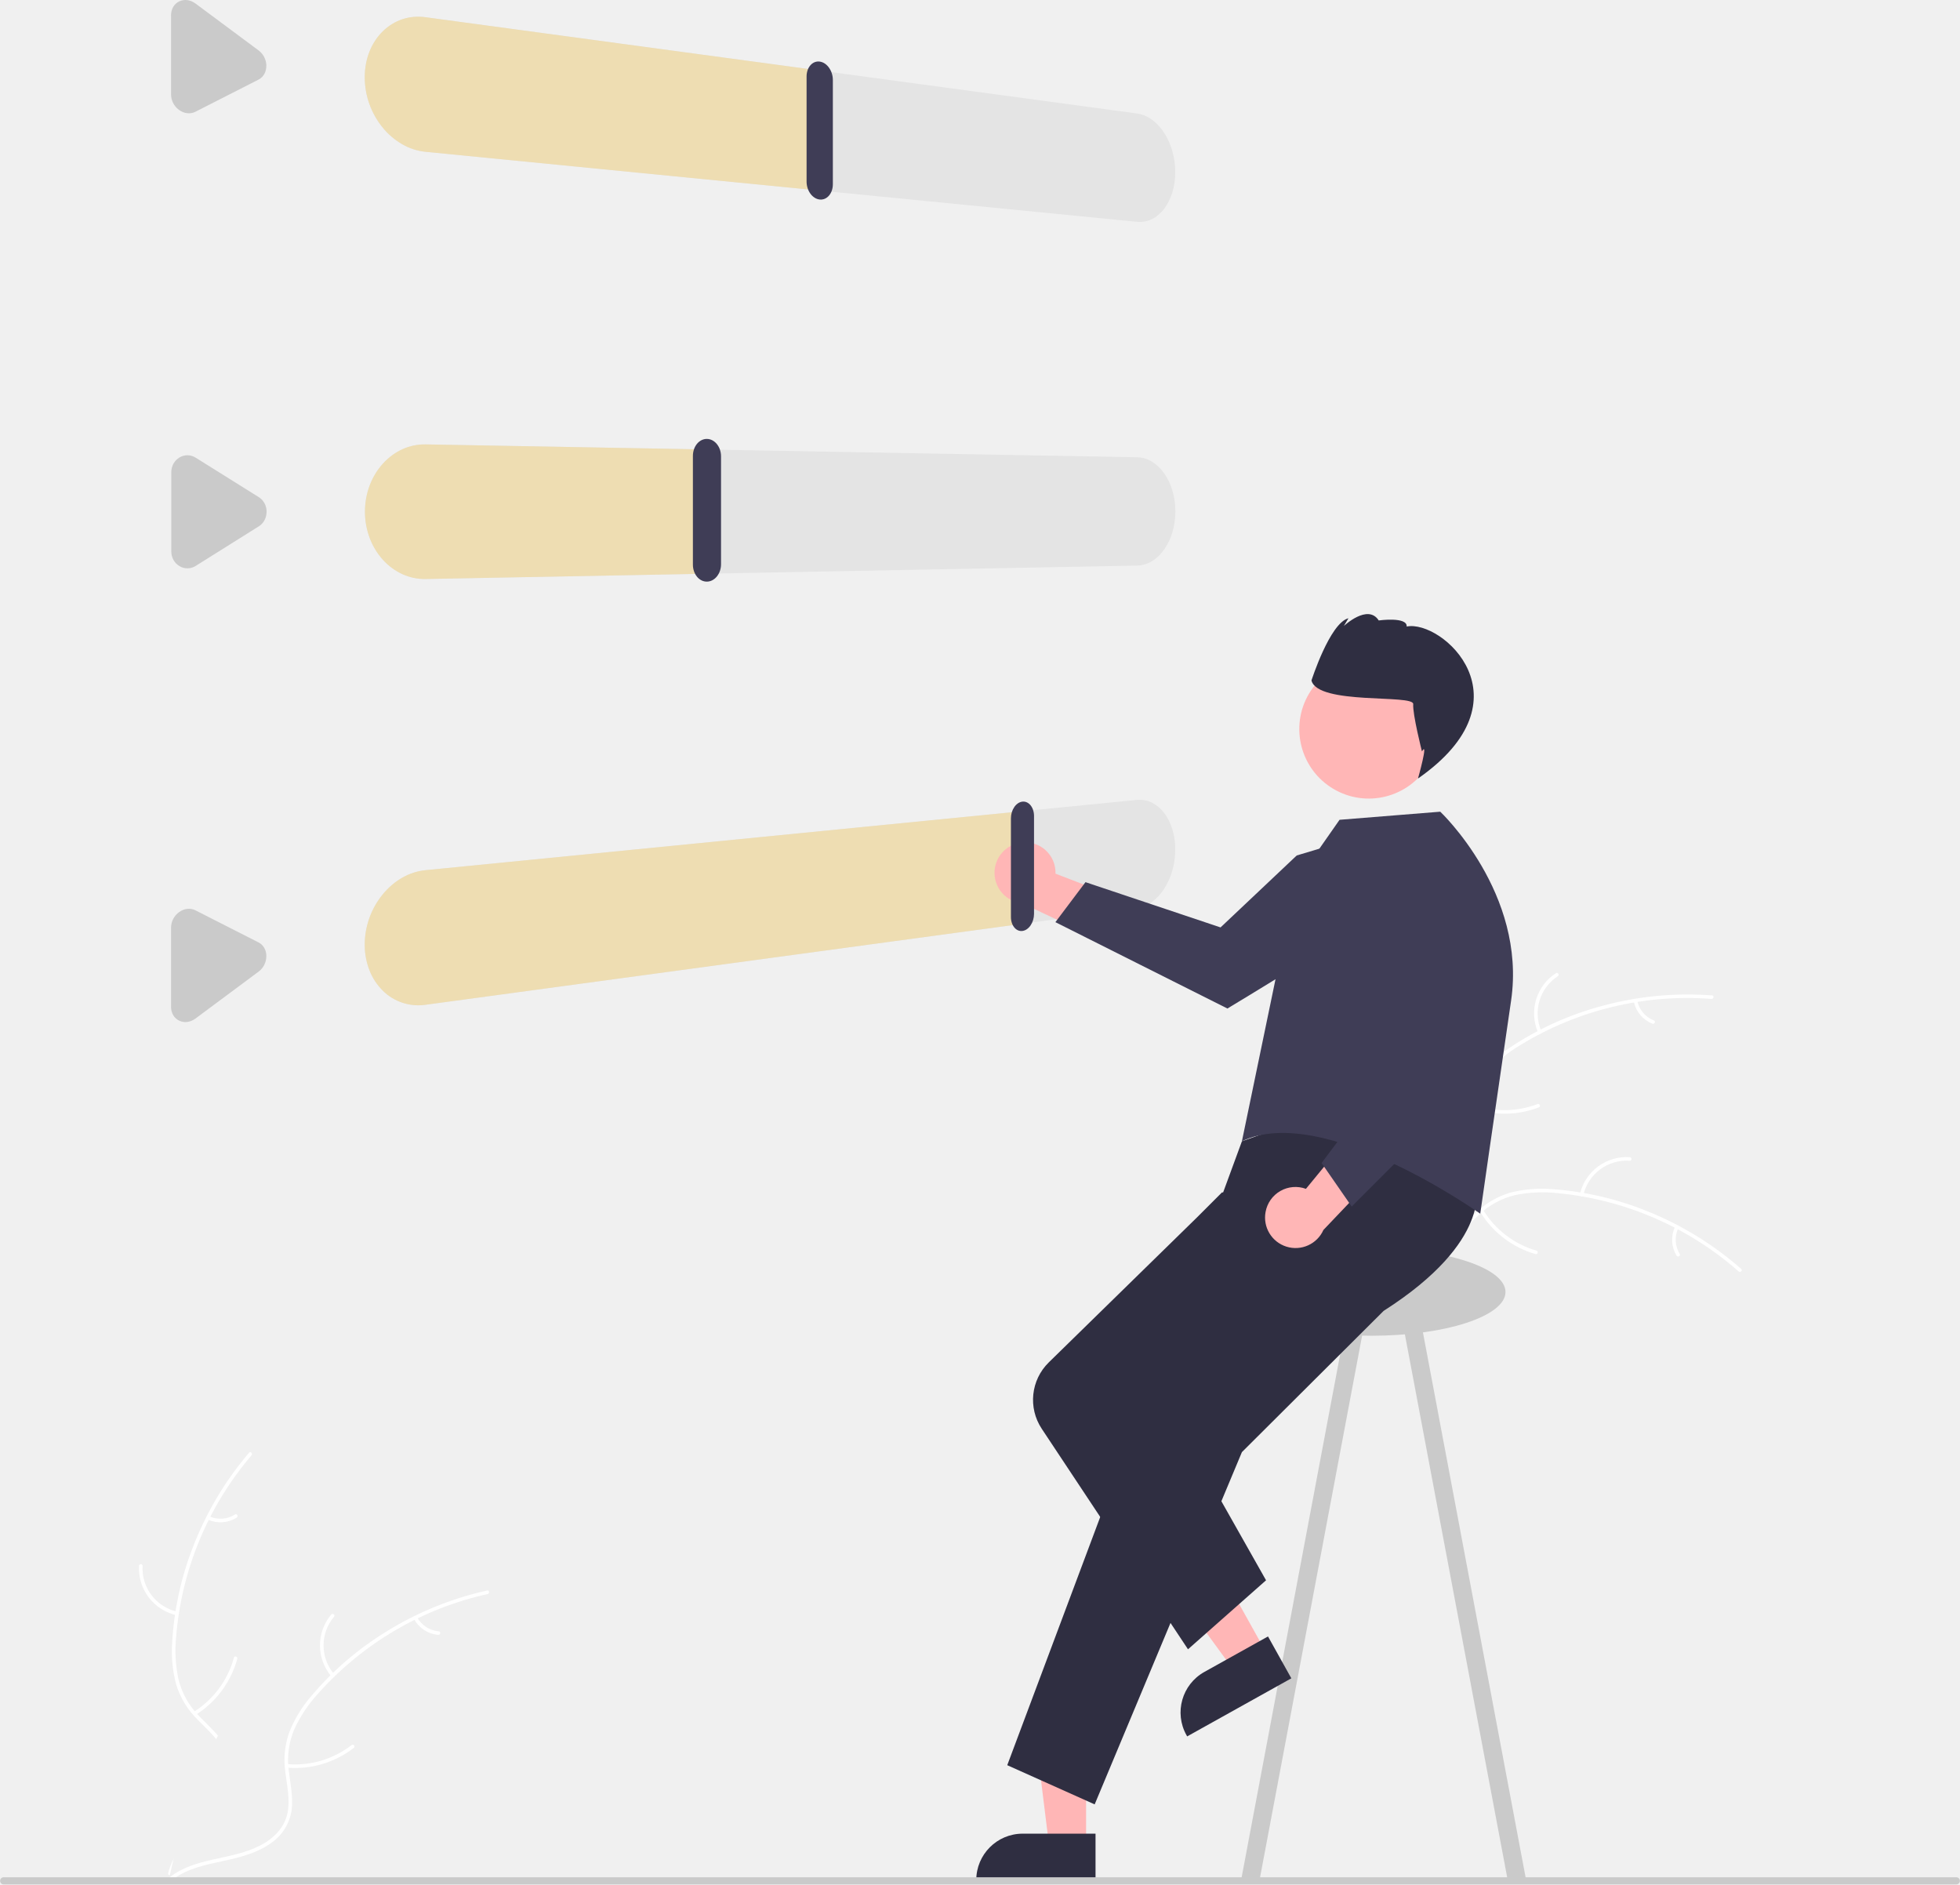
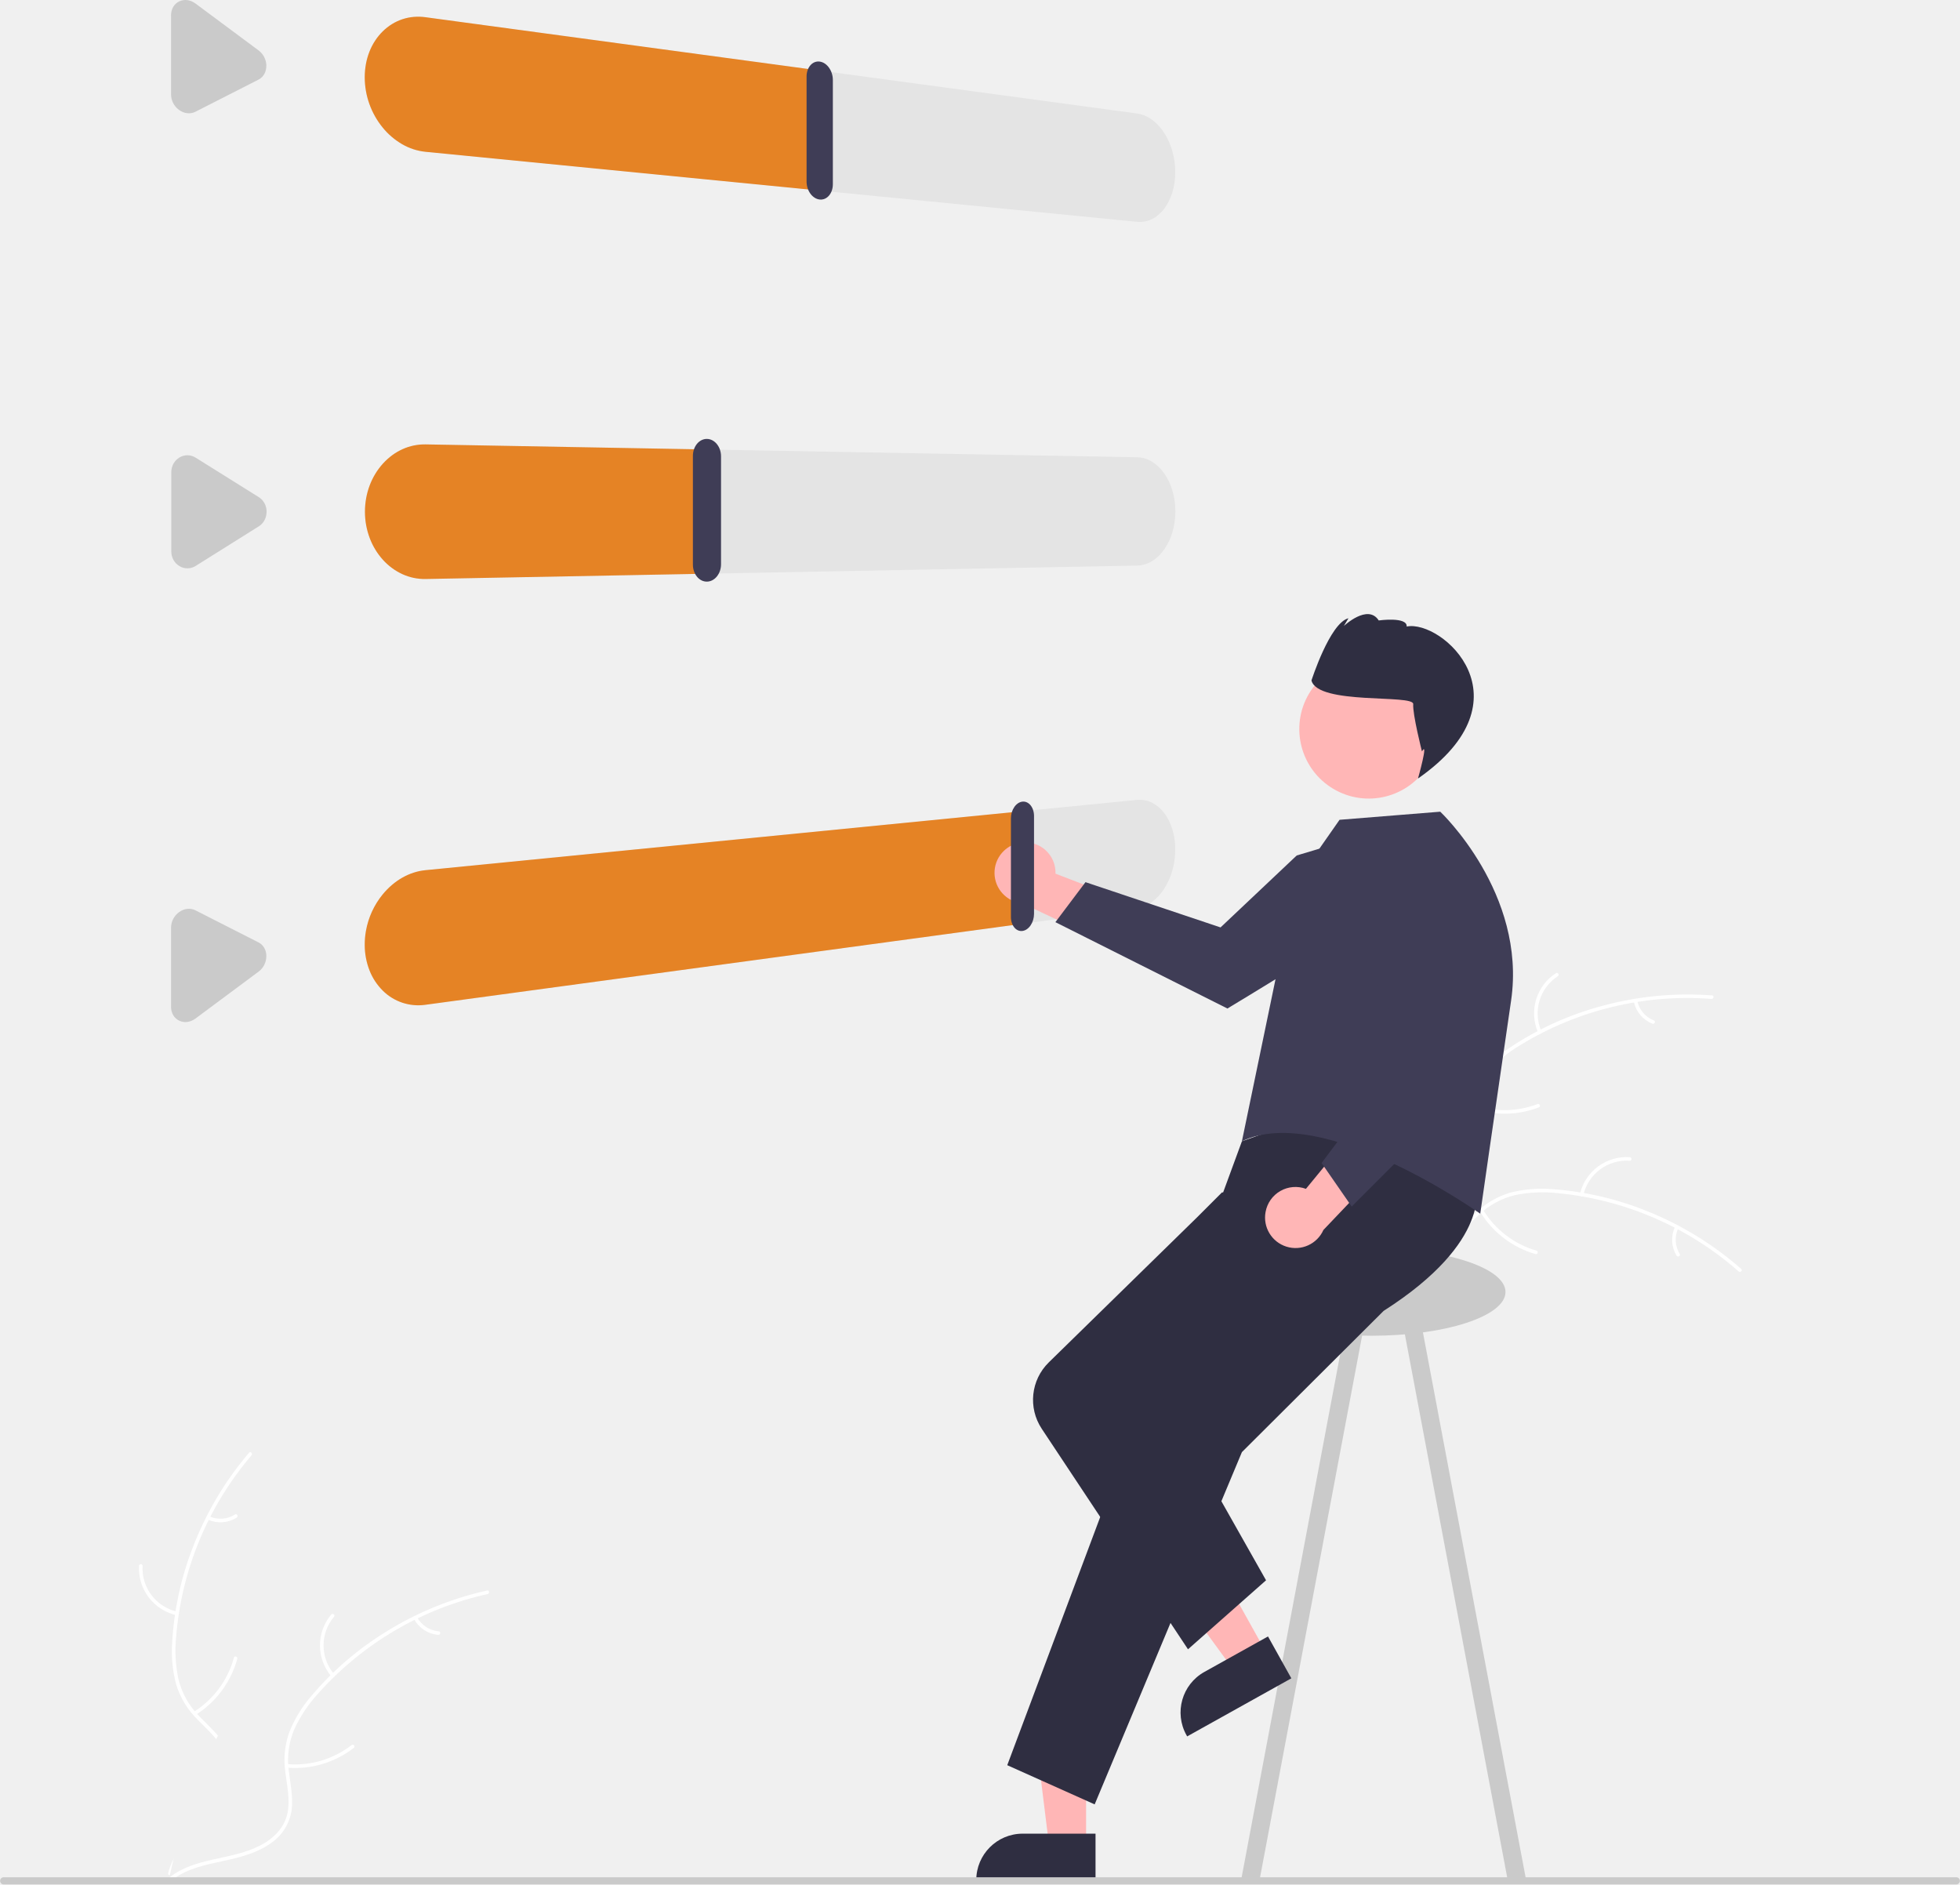
<svg xmlns="http://www.w3.org/2000/svg" id="bc457e6d-8992-4eba-9feb-a168cf120bbe" data-name="Layer 1" width="649.675" height="624.542" viewBox="0 0 649.675 624.542">
  <path d="M766.197,469.757c23.206-13.572,54.13-16.408,76.483-1.473a123.863,123.863,0,0,0-67.544,51.668c-6.025,9.53-11.734,20.757-22.434,24.311-6.658,2.212-14.089.848-20.41-2.194-6.321-3.043-11.741-7.64-17.084-12.187l-1.706-.394C726.412,505.908,742.991,483.329,766.197,469.757Z" transform="translate(-275.1623 -137.7292)" fill="#f0f0f0" />
  <path d="M842.433,468.791a105.87,105.87,0,0,0-63.317,15.293,45.591,45.591,0,0,0-11.024,9.084,26.148,26.148,0,0,0-5.683,12.534c-.777,4.285-1.076,8.758-2.882,12.779a16.011,16.011,0,0,1-9.907,8.562c-5.344,1.756-10.999,1.487-16.521,1.031-6.131-.505-12.491-1.128-18.361,1.154-.711.276-1.099-.843-.388-1.119,10.213-3.97,21.168.513,31.657-1.375,4.894-.881,9.553-3.243,11.967-7.772,2.111-3.961,2.423-8.573,3.173-12.918a27.902,27.902,0,0,1,5.1-12.462,42.148,42.148,0,0,1,10.634-9.475,102.713,102.713,0,0,1,29.35-13.004,107.747,107.747,0,0,1,36.432-3.473c.758.058.524,1.22-.23,1.163Z" transform="translate(-275.1623 -137.7292)" fill="#fff" />
  <path d="M785.005,479.981a15.884,15.884,0,0,1,5.871-19.712c.64-.414,1.313.562.672.976a14.708,14.708,0,0,0-5.424,18.348c.311.696-.811,1.081-1.119.388Z" transform="translate(-275.1623 -137.7292)" fill="#fff" />
  <path d="M762.517,503.477a30.615,30.615,0,0,0,22.311.148c.712-.274,1.1.846.388,1.119a31.844,31.844,0,0,1-23.216-.201c-.709-.285-.188-1.35.517-1.066Z" transform="translate(-275.1623 -137.7292)" fill="#fff" />
  <path d="M817.863,469.43a8.991,8.991,0,0,0,5.52,6.505c.712.276.191,1.34-.517,1.066a10.075,10.075,0,0,1-6.122-7.183.612.612,0,0,1,.365-.754.595.595,0,0,1,.754.365Z" transform="translate(-275.1623 -137.7292)" fill="#fff" />
  <path d="M851.946,558.833c-.449-.16-.899-.319-1.357-.473a118.408,118.408,0,0,0-18.586-4.845c-.487-.093-.982-.181-1.471-.26a124.827,124.827,0,0,0-45.946,1.011,121.223,121.223,0,0,0-17.68,5.163c-7.946,2.993-16.324,6.87-24.553,7.058a20.795,20.795,0,0,1-2.573-.072L713.153,531.601c-.021-.109-.05-.213-.071-.323l-1.127-1.341c.289-.132.591-.264.88-.396.167-.078.341-.147.508-.225.113-.049.227-.098.327-.149.038-.017.076-.033.105-.043.1-.051.197-.088.289-.132q2.534-1.107,5.092-2.182c.008-.006.008-.006.022-.004,13.008-5.429,26.583-9.819,40.393-12.009.416-.066.839-.138,1.266-.188a115.674,115.674,0,0,1,18.83-1.322,102.261,102.261,0,0,1,10.325.677,85.037,85.037,0,0,1,25.589,7.219c16.143,7.444,29.726,19.969,35.905,36.393C851.644,557.994,851.796,558.407,851.946,558.833Z" transform="translate(-275.1623 -137.7292)" fill="#f0f0f0" />
  <path d="M851.444,559.093A105.87,105.87,0,0,0,791.682,533.182a45.591,45.591,0,0,0-14.271.616,26.149,26.149,0,0,0-12.083,6.586c-3.2,2.953-6.132,6.345-9.995,8.468a16.011,16.011,0,0,1-13.065.872c-5.324-1.815-9.678-5.435-13.812-9.123-4.591-4.095-9.294-8.421-15.355-10.133-.734-.207-.369-1.335.364-1.128,10.545,2.979,16.592,13.154,26.104,17.961,4.438,2.243,9.58,3.162,14.234.999,4.07-1.892,7.096-5.386,10.311-8.404a27.903,27.903,0,0,1,11.575-6.88,42.148,42.148,0,0,1,14.195-1.163,102.713,102.713,0,0,1,31.264,7.288,107.747,107.747,0,0,1,31.18,19.161c.571.503-.316,1.29-.883.79Z" transform="translate(-275.1623 -137.7292)" fill="#fff" />
  <path d="M798.854,533.452a15.884,15.884,0,0,1,16.556-12.204.593.593,0,0,1-.051,1.184,14.708,14.708,0,0,0-15.377,11.384c-.171.743-1.298.375-1.128-.364Z" transform="translate(-275.1623 -137.7292)" fill="#fff" />
  <path d="M766.753,538.674a30.615,30.615,0,0,0,17.725,13.55c.734.21.369,1.337-.364,1.128a31.844,31.844,0,0,1-18.416-14.138c-.394-.654.663-1.191,1.055-.54Z" transform="translate(-275.1623 -137.7292)" fill="#fff" />
  <path d="M831.442,544.811a8.991,8.991,0,0,0,.491,8.517c.402.649-.655,1.185-1.055.54a10.075,10.075,0,0,1-.564-9.421.612.612,0,0,1,.746-.382.595.595,0,0,1,.382.746Z" transform="translate(-275.1623 -137.7292)" fill="#fff" />
  <path d="M314.35,682.2c2.723-26.745,18.667-53.393,43.91-62.639a123.863,123.863,0,0,0,1.901,85.019c4.144,10.486,9.845,21.717,6.406,32.454-2.14,6.681-7.623,11.879-13.808,15.19-6.185,3.311-13.094,4.978-19.917,6.612l-1.324,1.146C320.087,735.649,311.627,708.945,314.35,682.2Z" transform="translate(-275.1623 -137.7292)" fill="#f0f0f0" />
  <path d="M358.523,620.059A105.87,105.87,0,0,0,333.538,680.214a45.591,45.591,0,0,0,.836,14.26,26.148,26.148,0,0,0,6.772,11.98c3.002,3.154,6.439,6.034,8.622,9.863a16.011,16.011,0,0,1,1.073,13.05c-1.733,5.351-5.285,9.76-8.909,13.951-4.023,4.653-8.276,9.423-9.895,15.51-.196.737-1.329.39-1.133-.346,2.816-10.589,12.897-16.793,17.556-26.378,2.174-4.473,3.014-9.627.779-14.248-1.954-4.04-5.495-7.012-8.563-10.18a27.902,27.902,0,0,1-7.058-11.467,42.148,42.148,0,0,1-1.382-14.175,102.712,102.712,0,0,1,6.804-31.373,107.747,107.747,0,0,1,18.678-31.472c.494-.578,1.294.296.804.871Z" transform="translate(-275.1623 -137.7292)" fill="#fff" />
  <path d="M333.697,673.038a15.884,15.884,0,0,1-12.458-16.365.593.593,0,0,1,1.185.033,14.708,14.708,0,0,0,11.62,15.2c.745.16.395,1.292-.346,1.133Z" transform="translate(-275.1623 -137.7292)" fill="#fff" />
  <path d="M339.414,705.055a30.615,30.615,0,0,0,13.275-17.932c.199-.737,1.332-.39,1.133.346a31.844,31.844,0,0,1-13.852,18.632c-.648.404-1.201-.644-.556-1.046Z" transform="translate(-275.1623 -137.7292)" fill="#fff" />
  <path d="M344.551,640.279a8.991,8.991,0,0,0,8.509-.622c.643-.412,1.195.637.556,1.046a10.075,10.075,0,0,1-9.411.709.612.612,0,0,1-.393-.74.595.595,0,0,1,.74-.393Z" transform="translate(-275.1623 -137.7292)" fill="#fff" />
  <path d="M436.855,665.471c-.394.269-.788.538-1.182.817a118.407,118.407,0,0,0-14.873,12.154c-.363.338-.725.686-1.077,1.034a124.827,124.827,0,0,0-26.276,37.705,121.223,121.223,0,0,0-6.256,17.324c-2.268,8.183-4.077,17.235-8.778,23.991a20.795,20.795,0,0,1-1.575,2.036l-43.819.976c-.101-.048-.202-.086-.303-.133l-1.748.119c.063-.311.136-.633.199-.945.036-.181.082-.362.118-.543.027-.121.055-.241.072-.352.009-.04.018-.08.027-.111.018-.11.046-.211.063-.311q.6-2.699,1.24-5.399c-0-.01-0-.01.009-.02,3.286-13.707,7.745-27.259,14.119-39.704.192-.374.383-.759.595-1.134A115.674,115.674,0,0,1,357.448,696.988a102.261,102.261,0,0,1,6.635-7.94A85.037,85.037,0,0,1,385.002,672.638c15.531-8.648,33.656-12.233,50.565-7.538C435.999,665.22,436.423,665.341,436.855,665.471Z" transform="translate(-275.1623 -137.7292)" fill="#f0f0f0" />
  <path d="M436.769,666.03a105.87,105.87,0,0,0-56.167,32.988,45.592,45.592,0,0,0-7.918,11.889,26.149,26.149,0,0,0-1.806,13.643c.498,4.326,1.508,8.694.946,13.066a16.011,16.011,0,0,1-7,11.066c-4.605,3.229-10.096,4.611-15.513,5.776-6.014,1.293-12.282,2.541-17.238,6.426-.601.471-1.296-.489-.696-.959,8.624-6.759,20.408-5.644,29.899-10.492,4.429-2.262,8.203-5.872,9.2-10.907.872-4.402-.166-8.907-.708-13.283a27.902,27.902,0,0,1,1.269-13.406,42.148,42.148,0,0,1,7.431-12.15,102.713,102.713,0,0,1,24.322-20.953,107.747,107.747,0,0,1,33.862-13.883c.743-.165.855,1.016.117,1.179Z" transform="translate(-275.1623 -137.7292)" fill="#fff" />
  <path d="M385.05,693.384a15.884,15.884,0,0,1-.094-20.568c.493-.582,1.42.157.926.739a14.708,14.708,0,0,0,.127,19.132c.499.576-.463,1.269-.959.696Z" transform="translate(-275.1623 -137.7292)" fill="#fff" />
  <path d="M370.337,722.389a30.615,30.615,0,0,0,21.396-6.325c.602-.469,1.298.491.696.959a31.844,31.844,0,0,1-22.278,6.537c-.761-.067-.571-1.237.186-1.17Z" transform="translate(-275.1623 -137.7292)" fill="#fff" />
  <path d="M413.44,673.762a8.991,8.991,0,0,0,7.168,4.626c.761.058.571,1.228-.186,1.17a10.075,10.075,0,0,1-7.941-5.1.612.612,0,0,1,.131-.827.595.595,0,0,1,.827.131Z" transform="translate(-275.1623 -137.7292)" fill="#fff" />
  <g id="a319387a-1074-4617-a9d7-8c11a1aba957" data-name="Group 1">
    <path id="a64f6941-3d46-45f6-b9a5-e3f4c7441463" data-name="Path 1" d="M652.068,211.239l-235.885-23.202a19.356,19.356,0,0,1-7.747-2.529,23.475,23.475,0,0,1-6.407-5.48,26.432,26.432,0,0,1-5.97-16.648,24.494,24.494,0,0,1,.393-4.409,22.071,22.071,0,0,1,1.153-4.079,20.066,20.066,0,0,1,1.872-3.648,18.693,18.693,0,0,1,2.549-3.12,17.388,17.388,0,0,1,3.084-2.421,16.345,16.345,0,0,1,7.171-2.371,17.581,17.581,0,0,1,3.9.1l235.887,31.908a10.9,10.9,0,0,1,4.959,2.077,16.391,16.391,0,0,1,4.017,4.352,22.493,22.493,0,0,1,2.692,5.987,25.378,25.378,0,0,1,.984,7.011,24.548,24.548,0,0,1-.24,3.454,21.703,21.703,0,0,1-.706,3.222,18.666,18.666,0,0,1-1.151,2.92,15.784,15.784,0,0,1-1.577,2.547,12.858,12.858,0,0,1-1.925,2.037,10.412,10.412,0,0,1-2.173,1.42,9.054,9.054,0,0,1-4.881.871Z" transform="translate(-275.1623 -137.7292)" fill="#e4e4e4" />
-     <path id="f573f903-41a4-475b-90ae-b1e8d0598757" data-name="Path 2" d="M547.224,200.927l-131.041-12.89a19.356,19.356,0,0,1-7.747-2.529,23.475,23.475,0,0,1-6.407-5.48,26.432,26.432,0,0,1-5.97-16.648,24.494,24.494,0,0,1,.393-4.409,22.071,22.071,0,0,1,1.153-4.079,20.066,20.066,0,0,1,1.872-3.648,18.693,18.693,0,0,1,2.549-3.12,17.388,17.388,0,0,1,3.084-2.421,16.345,16.345,0,0,1,7.171-2.371,17.581,17.581,0,0,1,3.9.1l131.04,17.729Z" transform="translate(-275.1623 -137.7292)" fill="#EEDDB2" />
+     <path id="f573f903-41a4-475b-90ae-b1e8d0598757" data-name="Path 2" d="M547.224,200.927l-131.041-12.89a19.356,19.356,0,0,1-7.747-2.529,23.475,23.475,0,0,1-6.407-5.48,26.432,26.432,0,0,1-5.97-16.648,24.494,24.494,0,0,1,.393-4.409,22.071,22.071,0,0,1,1.153-4.079,20.066,20.066,0,0,1,1.872-3.648,18.693,18.693,0,0,1,2.549-3.12,17.388,17.388,0,0,1,3.084-2.421,16.345,16.345,0,0,1,7.171-2.371,17.581,17.581,0,0,1,3.9.1l131.04,17.729Z" transform="translate(-275.1623 -137.7292)" fill="#e58325" />
    <path id="b9dc6a73-2ff5-489e-a572-426ec7a03266" data-name="Path 3" d="M546.889,203.856a3.866,3.866,0,0,1-1.7-.6,5.177,5.177,0,0,1-1.386-1.313,6.526,6.526,0,0,1-.94-1.847,7.057,7.057,0,0,1-.346-2.182v-34.846a6.323,6.323,0,0,1,.345-2.1,4.88,4.88,0,0,1,.941-1.625,3.693,3.693,0,0,1,1.39-1,3.323,3.323,0,0,1,1.7-.2,4.007,4.007,0,0,1,1.69.666,5.458,5.458,0,0,1,1.374,1.37,6.8,6.8,0,0,1,.928,1.87,7.163,7.163,0,0,1,.34,2.177v34.565a6.425,6.425,0,0,1-.34,2.1,5.1,5.1,0,0,1-.928,1.652,3.879,3.879,0,0,1-1.378,1.045A3.365,3.365,0,0,1,546.889,203.856Z" transform="translate(-275.1623 -137.7292)" fill="#3f3d56" />
    <path id="b44bc342-b83f-44d8-9fe9-a8f7383873d1" data-name="Path 4" d="M337.269,175.253a5.175,5.175,0,0,1-.693-.119,5.475,5.475,0,0,1-.687-.216,5.837,5.837,0,0,1-.672-.311,6.249,6.249,0,0,1-.65-.406,6.47,6.47,0,0,1-2.526-3.715,6.353,6.353,0,0,1-.185-1.525v-26.166a5.835,5.835,0,0,1,.185-1.479,5.077,5.077,0,0,1,.535-1.3,4.6,4.6,0,0,1,1.992-1.825,4.708,4.708,0,0,1,1.321-.407,4.9,4.9,0,0,1,1.38-.012,5.428,5.428,0,0,1,1.377.374,6.2,6.2,0,0,1,1.312.75l20.898,15.525a6.391,6.391,0,0,1,1.02.948,6.463,6.463,0,0,1,1.311,2.4,6.385,6.385,0,0,1,.245,1.361.87.87,0,0,0,.007.11.435.435,0,0,1,0,.11v.221a5.857,5.857,0,0,1-.176,1.445,5.11,5.11,0,0,1-.51,1.273,4.647,4.647,0,0,1-.815,1.05,4.542,4.542,0,0,1-1.082.776l-20.9,10.641a4.82,4.82,0,0,1-.645.271,4.771,4.771,0,0,1-.668.173,4.82,4.82,0,0,1-.684.075A4.948,4.948,0,0,1,337.269,175.253Z" transform="translate(-275.1623 -137.7292)" fill="#cacaca" />
  </g>
  <g id="ed5e4939-ca06-4842-8bf9-38ff7399ab22" data-name="Group 2">
    <path id="ad4c3588-958a-44e3-8958-86383ba49959" data-name="Path 5" d="M652.114,325.174l-235.86,4.448a17.751,17.751,0,0,1-7.746-1.621,19.823,19.823,0,0,1-6.407-4.729,22.654,22.654,0,0,1-4.361-7.141,24.918,24.918,0,0,1,0-17.613,22.676,22.676,0,0,1,4.361-7.143,19.845,19.845,0,0,1,6.407-4.735,17.76,17.76,0,0,1,7.746-1.626l235.86,4.263a9.771,9.771,0,0,1,4.959,1.5,13.779,13.779,0,0,1,4.016,3.873,19.692,19.692,0,0,1,2.691,5.671,24.663,24.663,0,0,1,0,13.792,19.711,19.711,0,0,1-2.691,5.674,13.8,13.8,0,0,1-4.016,3.885A9.776,9.776,0,0,1,652.114,325.174Z" transform="translate(-275.1623 -137.7292)" fill="#e4e4e4" />
-     <path id="b33bc1e4-6ad7-49be-b233-6aeb4dd08a7d" data-name="Path 6" d="M508.441,327.884l-92.187,1.738a17.751,17.751,0,0,1-7.746-1.621,19.823,19.823,0,0,1-6.407-4.729,22.654,22.654,0,0,1-4.361-7.141,24.613,24.613,0,0,1-1.608-8.806,25.265,25.265,0,0,1,.393-4.455,24.164,24.164,0,0,1,1.153-4.213,23.08,23.08,0,0,1,1.872-3.867,22.153,22.153,0,0,1,2.548-3.419,20.659,20.659,0,0,1,3.084-2.787,18.906,18.906,0,0,1,3.45-2.01,17.8,17.8,0,0,1,7.622-1.56l92.187,1.666Z" transform="translate(-275.1623 -137.7292)" fill="#EEDDB2" />
+     <path id="b33bc1e4-6ad7-49be-b233-6aeb4dd08a7d" data-name="Path 6" d="M508.441,327.884l-92.187,1.738a17.751,17.751,0,0,1-7.746-1.621,19.823,19.823,0,0,1-6.407-4.729,22.654,22.654,0,0,1-4.361-7.141,24.613,24.613,0,0,1-1.608-8.806,25.265,25.265,0,0,1,.393-4.455,24.164,24.164,0,0,1,1.153-4.213,23.08,23.08,0,0,1,1.872-3.867,22.153,22.153,0,0,1,2.548-3.419,20.659,20.659,0,0,1,3.084-2.787,18.906,18.906,0,0,1,3.45-2.01,17.8,17.8,0,0,1,7.622-1.56l92.187,1.666Z" transform="translate(-275.1623 -137.7292)" fill="#e58325" />
    <path id="f48897ce-ac32-418c-8d3c-67ca4382e4e0" data-name="Path 7" d="M509.518,330.491a3.878,3.878,0,0,1-1.816-.41,4.634,4.634,0,0,1-1.488-1.194,5.792,5.792,0,0,1-1.007-1.8,6.7,6.7,0,0,1-.37-2.214v-36.06a6.7,6.7,0,0,1,.37-2.216,5.79,5.79,0,0,1,1.007-1.8,4.633,4.633,0,0,1,1.488-1.19,3.878,3.878,0,0,1,1.816-.41,3.974,3.974,0,0,1,1.81.486,4.875,4.875,0,0,1,1.475,1.247,6.044,6.044,0,0,1,.993,1.822,6.81,6.81,0,0,1,.364,2.211v35.76a6.812,6.812,0,0,1-.364,2.211,6.046,6.046,0,0,1-.993,1.823,4.875,4.875,0,0,1-1.475,1.249A3.974,3.974,0,0,1,509.518,330.491Z" transform="translate(-275.1623 -137.7292)" fill="#3f3d56" />
    <path id="b8c06ef9-eeb4-4e99-947d-47e1efa9800c" data-name="Path 8" d="M337.349,326.088a5.007,5.007,0,0,1-1.38-.173,5.139,5.139,0,0,1-.672-.232,5.347,5.347,0,0,1-.649-.33,5.444,5.444,0,0,1-1.138-.9,5.5,5.5,0,0,1-.853-1.16,5.727,5.727,0,0,1-.535-1.36,6.085,6.085,0,0,1-.185-1.5v-26.166a6.087,6.087,0,0,1,.185-1.5,5.731,5.731,0,0,1,.535-1.358,5.417,5.417,0,0,1,1.992-2.059,5.256,5.256,0,0,1,1.321-.567,5.013,5.013,0,0,1,2.756.039,5.386,5.386,0,0,1,1.311.597l20.9,13.074.075.048.075.049.074.05.073.051a5.379,5.379,0,0,1,.913.836,5.506,5.506,0,0,1,.7,1.017,5.737,5.737,0,0,1,.463,1.161,6.038,6.038,0,0,1,.21,1.268v.365a6.1,6.1,0,0,1-.176,1.465,5.754,5.754,0,0,1-.51,1.332,5.5,5.5,0,0,1-.814,1.145,5.377,5.377,0,0,1-1.091.9l-20.892,13.097a5.486,5.486,0,0,1-.644.347,5.255,5.255,0,0,1-.668.251,5.101,5.101,0,0,1-.684.155A5.015,5.015,0,0,1,337.349,326.088Z" transform="translate(-275.1623 -137.7292)" fill="#cacaca" />
  </g>
  <path id="b462dce5-9b01-4b3d-8b91-2a1db41ed251" data-name="Path 9" d="M652.068,438.728l-235.885,32.007a16.668,16.668,0,0,1-14.155-4.7,19.371,19.371,0,0,1-4.362-6.631,23.126,23.126,0,0,1-1.607-8.615,26.439,26.439,0,0,1,5.97-16.65,23.489,23.489,0,0,1,6.407-5.483,19.364,19.364,0,0,1,7.747-2.532l235.885-23.294a9.038,9.038,0,0,1,4.959.916,11.607,11.607,0,0,1,4.017,3.412,17.163,17.163,0,0,1,2.692,5.357,23,23,0,0,1,.984,6.781,25.382,25.382,0,0,1-.984,7.011,22.5,22.5,0,0,1-2.692,5.988,16.4,16.4,0,0,1-4.017,4.354A10.9,10.9,0,0,1,652.068,438.728Z" transform="translate(-275.1623 -137.7292)" fill="#e4e4e4" />
-   <path id="aa3c64d8-5563-4d05-b78c-2abe85ac0fb1" data-name="Path 10" d="M614.978,443.76l-198.795,26.974a16.668,16.668,0,0,1-14.155-4.7,19.37,19.37,0,0,1-4.362-6.631,23.126,23.126,0,0,1-1.607-8.611,26.047,26.047,0,0,1,.393-4.5,26.332,26.332,0,0,1,5.574-12.157,24.599,24.599,0,0,1,3.084-3.143,22.152,22.152,0,0,1,3.449-2.417,20.131,20.131,0,0,1,3.721-1.636,18.723,18.723,0,0,1,3.9-.815l198.798-19.632Z" transform="translate(-275.1623 -137.7292)" fill="#EEDDB2" />
+   <path id="aa3c64d8-5563-4d05-b78c-2abe85ac0fb1" data-name="Path 10" d="M614.978,443.76l-198.795,26.974a16.668,16.668,0,0,1-14.155-4.7,19.37,19.37,0,0,1-4.362-6.631,23.126,23.126,0,0,1-1.607-8.611,26.047,26.047,0,0,1,.393-4.5,26.332,26.332,0,0,1,5.574-12.157,24.599,24.599,0,0,1,3.084-3.143,22.152,22.152,0,0,1,3.449-2.417,20.131,20.131,0,0,1,3.721-1.636,18.723,18.723,0,0,1,3.9-.815l198.798-19.632Z" transform="translate(-275.1623 -137.7292)" fill="#e58325" />
  <path id="b26b52bd-87f8-4a7b-abf9-07c8514958b4" data-name="Path 12" d="M337.268,476.42a5,5,0,0,1-.693.043,4.806,4.806,0,0,1-.686-.054,4.7,4.7,0,0,1-1.321-.407,4.6,4.6,0,0,1-1.992-1.829,5.075,5.075,0,0,1-.535-1.3,5.833,5.833,0,0,1-.185-1.473v-26.17a6.353,6.353,0,0,1,.185-1.522,6.477,6.477,0,0,1,2.527-3.716,6.034,6.034,0,0,1,1.321-.717,5.332,5.332,0,0,1,1.38-.335,4.888,4.888,0,0,1,1.377.052,4.773,4.773,0,0,1,1.31.443l20.9,10.633.076.039.075.041.074.042.073.043a4.523,4.523,0,0,1,.87.686,4.646,4.646,0,0,1,.678.872,5.012,5.012,0,0,1,.469,1.029,5.576,5.576,0,0,1,.244,1.157q.008.078.014.156t.01.158q0,.079.006.159a1.082,1.082,0,0,1,0,.161,6.363,6.363,0,0,1-.176,1.486,6.467,6.467,0,0,1-1.313,2.634,6.387,6.387,0,0,1-1.1,1.031l-20.9,15.533a6.43,6.43,0,0,1-.645.422,5.981,5.981,0,0,1-.668.329,5.594,5.594,0,0,1-.684.235A5.271,5.271,0,0,1,337.268,476.42Z" transform="translate(-275.1623 -137.7292)" fill="#cacaca" />
  <path d="M613.544,416.989a10.056,10.056,0,0,1,11.484,10.289l33.35,12.837-15.109,10.795L613.915,437.066a10.11,10.11,0,0,1-.371-20.076Z" transform="translate(-275.1623 -137.7292)" fill="#ffb6b6" />
  <path d="M740.172,410.688l5.642,10.258a29.456,29.456,0,0,1-9.999,16.609c-8.638,7.285-53.804,34.418-53.804,34.418l-57.02-28.625,9.975-13.255L679.732,445.095l25.254-23.847Z" transform="translate(-275.1623 -137.7292)" fill="#3f3d56" />
  <rect x="757.181" y="570.432" width="6" height="192" transform="translate(-385.4183 14.55667) rotate(-10.67092)" fill="#cacaca" />
  <rect x="704.39" y="570.432" width="6" height="192" transform="translate(1003.984 1314.597) rotate(-169.3291)" fill="#cacaca" />
  <ellipse cx="454.519" cy="428.197" rx="44.5" ry="14.5" fill="#cacaca" />
  <polygon points="360.004 611.715 347.744 611.714 341.912 564.426 360.006 564.427 360.004 611.715" fill="#ffb6b6" />
  <path d="M638.293,761.328l-39.531-.001v-.5a15.387,15.387,0,0,1,15.386-15.386h.001l24.144.001Z" transform="translate(-275.1623 -137.7292)" fill="#2f2e41" />
  <polygon points="419.518 547.373 408.809 553.342 380.689 514.878 396.494 506.068 419.518 547.373" fill="#ffb6b6" />
  <path d="M703.197,693.959l-34.529,19.247-.243-.437a15.387,15.387,0,0,1,5.947-20.931l.001-0,21.089-11.755Z" transform="translate(-275.1623 -137.7292)" fill="#2f2e41" />
  <path d="M764.314,530.476s5.944,18.417-30.528,41.709L686.814,618.99,638.007,735.739,609.031,722.749l44.56-118.942,26.058-45.624.756-24.756,6.409-17.451,46.5-16.5Z" transform="translate(-275.1623 -137.7292)" fill="#2f2e41" />
  <path d="M668.943,684.337l-48.48-73.091a17.36,17.36,0,0,1,2.325-21.98l49.086-48.016,8.323-8.323h18.624l-8.733,32.221-30.297,34.343,35.024,61.978Z" transform="translate(-275.1623 -137.7292)" fill="#2f2e41" />
  <path d="M704.573,430.333l14.608-20.906,33.379-2.685s28.695,27.036,23.475,62.635-10.221,70.599-10.221,70.599-52-37-79-24Z" transform="translate(-275.1623 -137.7292)" fill="#3f3d56" />
  <path d="M694.656,539.4a10.056,10.056,0,0,1,13.38-7.663l22.679-27.616,5.492,17.739L713.829,545.365a10.11,10.11,0,0,1-19.173-5.965Z" transform="translate(-275.1623 -137.7292)" fill="#ffb6b6" />
  <path d="M723.207,537.605l-9.989-14.428L741.583,485.358l-14.612-31.311,1.064-37.244,12.074-2.23.15.075a29.676,29.676,0,0,1,12.859,14.979c3.012,7.53,9.736,35.799,13.477,51.979a18.861,18.861,0,0,1-5.072,17.684Z" transform="translate(-275.1623 -137.7292)" fill="#3f3d56" />
  <circle cx="728.872" cy="379.36" r="23.034" transform="translate(-244.8233 674.3195) rotate(-59.27099)" fill="#ffb6b6" />
  <path d="M743.598,371.089c-.244,3.345,2.893,15.678,2.893,15.678,2.299-3.867-1.312,8.985-1.312,8.985,37.73-26.3,7.918-52.723-3.744-50.375.243-3.345-9.268-2.02-9.268-2.02-3.624-5.644-11.567,1.848-11.567,1.848l1.533-2.578c-6.166,1.568-12.261,20.627-12.261,20.627C711.963,371.476,743.841,367.745,743.598,371.089Z" transform="translate(-275.1623 -137.7292)" fill="#2f2e41" />
  <path id="ac880d58-80e8-403c-adcc-ec282a435c95" data-name="Path 11" d="M614.094,446.262a2.762,2.762,0,0,1-1.491-.2,3.3,3.3,0,0,1-1.221-.942,4.705,4.705,0,0,1-.83-1.533,6.311,6.311,0,0,1-.3-1.973v-32.663a7,7,0,0,1,.3-2.044,6.232,6.232,0,0,1,.83-1.726,4.646,4.646,0,0,1,1.222-1.227,3.243,3.243,0,0,1,1.49-.549,2.8,2.8,0,0,1,1.486.263,3.475,3.475,0,0,1,1.212.988,4.916,4.916,0,0,1,.816,1.555,6.409,6.409,0,0,1,.3,1.969v32.416a7.1,7.1,0,0,1-.3,2.039,6.48,6.48,0,0,1-.816,1.746,4.9,4.9,0,0,1-1.212,1.27A3.368,3.368,0,0,1,614.094,446.262Z" transform="translate(-275.1623 -137.7292)" fill="#3f3d56" />
  <path d="M923.647,762.271H276.353a1.191,1.191,0,0,1,0-2.381H923.647a1.191,1.191,0,0,1,0,2.381Z" transform="translate(-275.1623 -137.7292)" fill="#cacaca" />
</svg>
